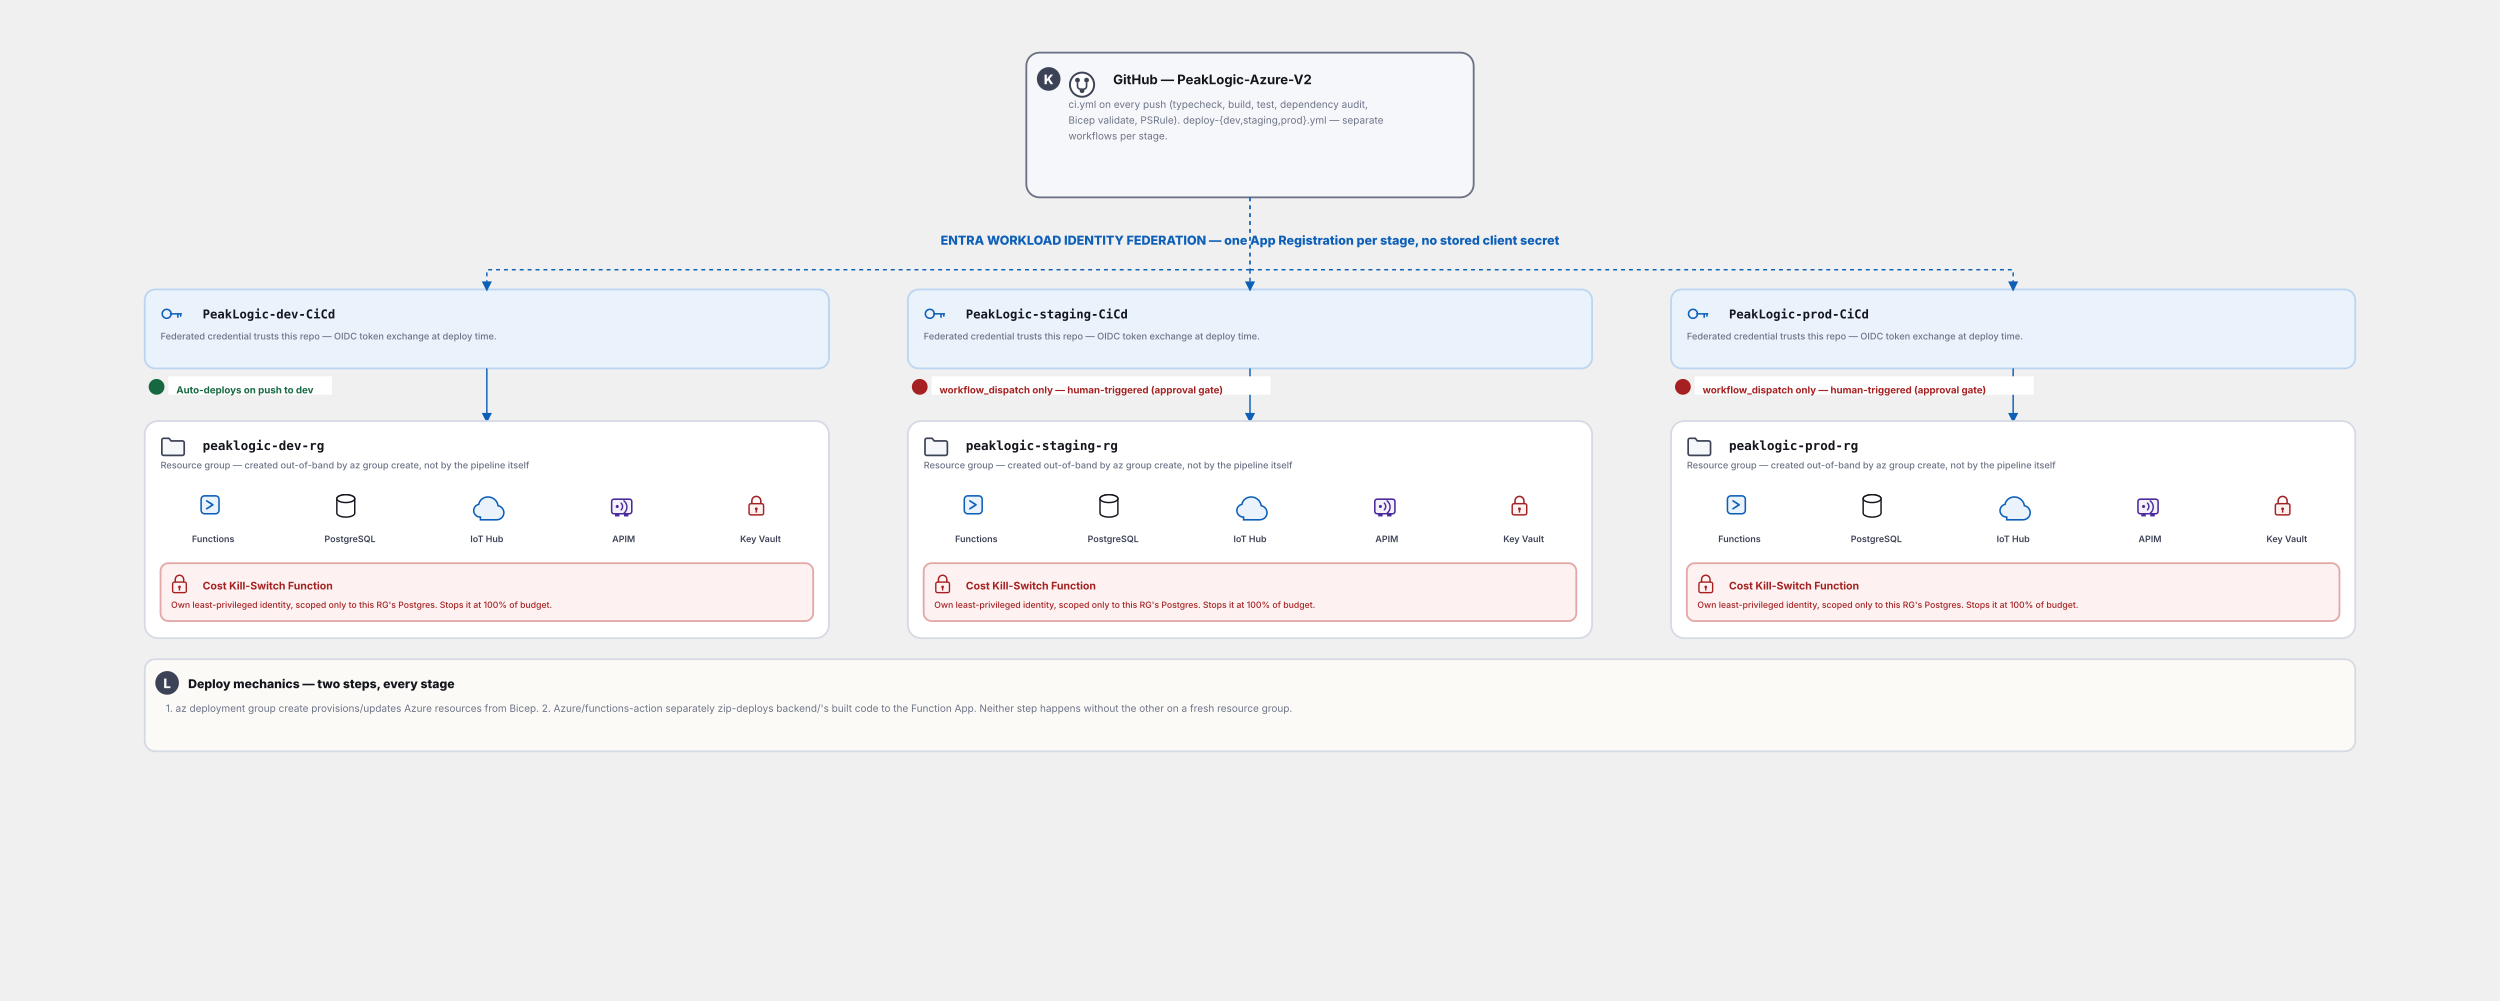
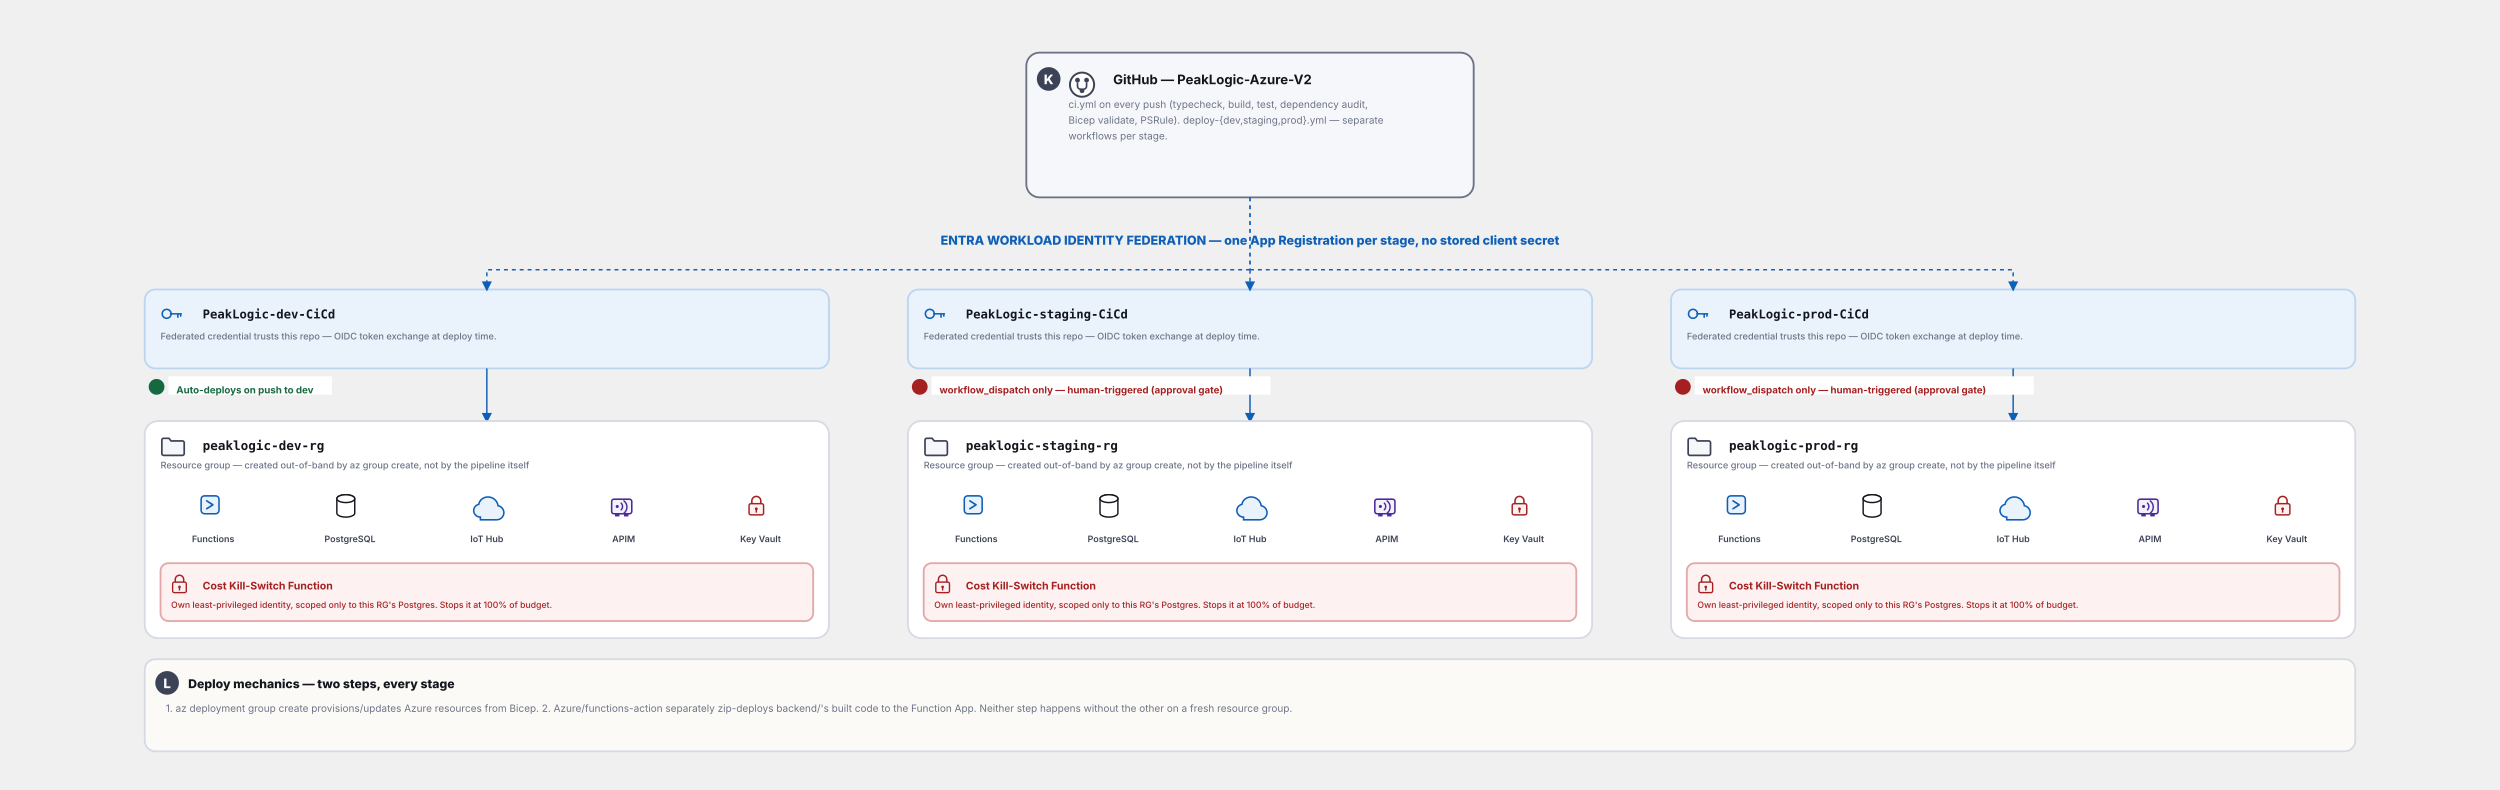
- <svg xmlns="http://www.w3.org/2000/svg" viewBox="0 0 1900 760" width="100%" style="display:block;background:#fff">
+ <svg xmlns="http://www.w3.org/2000/svg" viewBox="0 0 1900 600" width="100%" style="display:block;background:#fff">
  <defs>
    <marker id="arrow-3d4356" viewBox="0 0 10 10" refX="8" refY="5" markerWidth="7" markerHeight="7" orient="auto-start-reverse">
      <path d="M0 0 L10 5 L0 10 z" fill="#3d4356" />
    </marker>
    <marker id="arrow-0d5fb8" viewBox="0 0 10 10" refX="8" refY="5" markerWidth="7" markerHeight="7" orient="auto-start-reverse">
      <path d="M0 0 L10 5 L0 10 z" fill="#0d5fb8" />
    </marker>
    <marker id="arrow-4c2a9c" viewBox="0 0 10 10" refX="8" refY="5" markerWidth="7" markerHeight="7" orient="auto-start-reverse">
      <path d="M0 0 L10 5 L0 10 z" fill="#4c2a9c" />
    </marker>
    <marker id="arrow-15683f" viewBox="0 0 10 10" refX="8" refY="5" markerWidth="7" markerHeight="7" orient="auto-start-reverse">
      <path d="M0 0 L10 5 L0 10 z" fill="#15683f" />
    </marker>
    <marker id="arrow-a52020" viewBox="0 0 10 10" refX="8" refY="5" markerWidth="7" markerHeight="7" orient="auto-start-reverse">
      <path d="M0 0 L10 5 L0 10 z" fill="#a52020" />
    </marker>
    <marker id="arrow-6b7285" viewBox="0 0 10 10" refX="8" refY="5" markerWidth="7" markerHeight="7" orient="auto-start-reverse">
      <path d="M0 0 L10 5 L0 10 z" fill="#6b7285" />
    </marker>
  </defs>
  <rect x="780" y="40" width="340" height="110" rx="10" fill="#f6f7fa" stroke="#6b7285" stroke-width="1.4" />
  <g>
    <circle cx="797" cy="60" r="9" fill="#3d4356" />
    <text x="797" y="64" font-family="'Inter','Segoe UI',sans-serif" font-size="10" font-weight="800" fill="#fff" text-anchor="middle">K</text>
  </g>
  <g transform="translate(812,54) scale(1.15)">
    <circle cx="9" cy="9" r="8" fill="#fff" stroke="#3d4356" stroke-width="1.3" />
    <circle cx="6" cy="6" r="1.6" fill="#3d4356" />
    <circle cx="12" cy="6" r="1.6" fill="#3d4356" />
    <circle cx="9" cy="13" r="1.6" fill="#3d4356" />
    <path d="M6 7.5V10a2 2 0 0 0 2 2h.3M12 7.5V10a2 2 0 0 1-2 2h-.3" fill="none" stroke="#3d4356" stroke-width="1.1" />
  </g>
  <text x="846" y="64" font-family="'Inter','Segoe UI',sans-serif" font-size="10" font-weight="700" fill="#14161d" text-anchor="start">GitHub — PeakLogic-Azure-V2</text>
  <text x="812" y="82" font-family="'Inter','Segoe UI',sans-serif" font-size="7.6" fill="#6b7285">ci.yml on every push (typecheck, build, test, dependency audit,</text>
  <text x="812" y="94" font-family="'Inter','Segoe UI',sans-serif" font-size="7.6" fill="#6b7285">Bicep validate, PSRule). deploy-{dev,staging,prod}.yml — separate</text>
  <text x="812" y="106" font-family="'Inter','Segoe UI',sans-serif" font-size="7.6" fill="#6b7285">workflows per stage.</text>
  <text x="950" y="186" font-family="'Inter','Segoe UI',sans-serif" font-size="9.5" font-weight="800" fill="#0d5fb8" text-anchor="middle">ENTRA WORKLOAD IDENTITY FEDERATION — one App Registration per stage, no stored client secret</text>
  <path d="M 950 150 L 950 205 L 950 205" fill="none" stroke="#0d5fb8" stroke-width="1.3" stroke-dasharray="3 3" />
  <rect x="110" y="220" width="520" height="60" rx="8" fill="#eaf2fc" stroke="#bcd6f2" stroke-width="1.4" />
  <g transform="translate(122,230) scale(0.85)">
    <circle cx="5.5" cy="10" r="4" fill="#eaf2fc" stroke="#0d5fb8" stroke-width="1.4" />
    <path d="M9 10h9.5M15.5 10v3M18 10v2" stroke="#0d5fb8" stroke-width="1.4" stroke-linecap="round" />
  </g>
  <text x="154" y="242" font-family="'SF Mono','Cascadia Mono',Consolas,monospace" font-size="9.3" font-weight="700" fill="#14161d" text-anchor="start">PeakLogic-dev-CiCd</text>
  <text x="122" y="258" font-family="'Inter','Segoe UI',sans-serif" font-size="7" font-weight="500" fill="#6b7285" text-anchor="start">Federated credential trusts this repo — OIDC token exchange at deploy time.</text>
  <path d="M 950 205 L 370 205 L 370 220" fill="none" stroke="#0d5fb8" stroke-width="1.1" stroke-dasharray="3 3" marker-end="url(#arrow-0d5fb8)" />
  <path d="M 370 280 L 370 320" fill="none" stroke="#0d5fb8" stroke-width="1.1" marker-end="url(#arrow-0d5fb8)" />
  <rect x="128" y="286" width="124.2" height="14" fill="#fff" />
  <circle cx="119" cy="294" r="6" fill="#15683f" />
  <text x="134" y="299" font-family="'Inter','Segoe UI',sans-serif" font-size="7.4" font-weight="700" fill="#15683f" text-anchor="start">Auto-deploys on push to dev</text>
  <rect x="110" y="320" width="520" height="165" rx="10" fill="#fff" stroke="#d6dae4" stroke-width="1.4" />
  <g transform="translate(122,330) scale(1)">
    <path d="M1 4.5c0-.8.6-1.4 1.4-1.4h4l1.6 2h8.6c.8 0 1.4.6 1.4 1.4v8.2c0 .8-.6 1.4-1.4 1.4H2.4C1.6 16.1 1 15.5 1 14.7V4.5z" fill="#f6f7fa" stroke="#3d4356" stroke-width="1.3" />
  </g>
  <text x="154" y="342" font-family="'SF Mono','Cascadia Mono',Consolas,monospace" font-size="9.6" font-weight="700" fill="#14161d" text-anchor="start">peaklogic-dev-rg</text>
  <text x="122" y="356" font-family="'Inter','Segoe UI',sans-serif" font-size="7" font-weight="500" fill="#6b7285" text-anchor="start">Resource group — created out-of-band by az group create, not by the pipeline itself</text>
  <g transform="translate(152,376) scale(0.85)">
    <rect x="1" y="1" width="16" height="16" rx="3" fill="#eaf2fc" stroke="#0d5fb8" stroke-width="1.4" />
    <path d="M6 5.5 L11.5 9 L6 12.5" fill="none" stroke="#0d5fb8" stroke-width="1.5" stroke-linecap="round" stroke-linejoin="round" />
  </g>
  <text x="162" y="412" font-family="'Inter','Segoe UI',sans-serif" font-size="6.8" font-weight="600" fill="#3d4356" text-anchor="middle">Functions</text>
  <g transform="translate(256,376) scale(0.85)">
    <path d="M0 3.5C0 1.6 3.6 0 8 0s8 1.6 8 3.5v13C16 18.4 12.4 20 8 20S0 18.4 0 16.5v-13z" fill="#ffffff" stroke="#14161d" stroke-width="1.3" />
    <ellipse cx="8" cy="3.5" rx="8" ry="3.5" fill="#ffffff" stroke="#14161d" stroke-width="1.3" />
  </g>
  <text x="266" y="412" font-family="'Inter','Segoe UI',sans-serif" font-size="6.8" font-weight="600" fill="#3d4356" text-anchor="middle">PostgreSQL</text>
  <g transform="translate(360,376) scale(0.85)">
    <path d="M6 20c-3.3 0-6-2.6-6-5.8 0-2.7 1.9-5 4.5-5.6C5.2 4.7 8.7 2 12.8 2c4.6 0 8.4 3.4 9 7.8 3 .6 5.2 3.2 5.2 6.3 0 3.5-2.9 6.3-6.5 6.3H6z" fill="#eaf2fc" stroke="#0d5fb8" stroke-width="1.4" />
  </g>
  <text x="370" y="412" font-family="'Inter','Segoe UI',sans-serif" font-size="6.8" font-weight="600" fill="#3d4356" text-anchor="middle">IoT Hub</text>
  <g transform="translate(464,376) scale(0.85)">
    <rect x="1" y="4" width="18" height="13" rx="2" fill="#f3f1fa" stroke="#4c2a9c" stroke-width="1.4" />
    <circle cx="6" cy="10.5" r="1.4" fill="#4c2a9c" />
    <path d="M9.5 7.5a4.2 4.2 0 0 1 0 6" fill="none" stroke="#4c2a9c" stroke-width="1.3" stroke-linecap="round" />
    <path d="M12 5.5a7 7 0 0 1 0 11" fill="none" stroke="#4c2a9c" stroke-width="1.3" stroke-linecap="round" />
    <rect x="4" y="17" width="4" height="2.4" fill="#4c2a9c" />
    <rect x="12" y="17" width="4" height="2.4" fill="#4c2a9c" />
  </g>
  <text x="474" y="412" font-family="'Inter','Segoe UI',sans-serif" font-size="6.8" font-weight="600" fill="#3d4356" text-anchor="middle">APIM</text>
  <g transform="translate(568,376) scale(0.85)">
    <rect x="1.5" y="8" width="13" height="10" rx="1.6" fill="#fdf1f1" stroke="#a52020" stroke-width="1.3" />
    <path d="M4 8V5.5a4 4 0 0 1 8 0V8" fill="none" stroke="#a52020" stroke-width="1.4" />
    <circle cx="8" cy="12.6" r="1.3" fill="#a52020" />
    <rect x="7.35" y="13.4" width="1.3" height="2.6" fill="#a52020" />
  </g>
  <text x="578" y="412" font-family="'Inter','Segoe UI',sans-serif" font-size="6.8" font-weight="600" fill="#3d4356" text-anchor="middle">Key Vault</text>
  <rect x="122" y="428" width="496" height="44" rx="6" fill="#fdf1f1" stroke="#e3a8a8" stroke-width="1.4" />
  <g transform="translate(130,436) scale(0.8)">
    <rect x="1.5" y="8" width="13" height="10" rx="1.6" fill="#fdf1f1" stroke="#a52020" stroke-width="1.3" />
    <path d="M4 8V5.5a4 4 0 0 1 8 0V8" fill="none" stroke="#a52020" stroke-width="1.4" />
    <circle cx="8" cy="12.6" r="1.3" fill="#a52020" />
    <rect x="7.35" y="13.4" width="1.3" height="2.6" fill="#a52020" />
  </g>
  <text x="154" y="448" font-family="'Inter','Segoe UI',sans-serif" font-size="8" font-weight="700" fill="#a52020" text-anchor="start">Cost Kill-Switch Function</text>
  <text x="130" y="462" font-family="'Inter','Segoe UI',sans-serif" font-size="6.6" font-weight="500" fill="#a52020" text-anchor="start">Own least-privileged identity, scoped only to this RG's Postgres. Stops it at 100% of budget.</text>
  <rect x="690" y="220" width="520" height="60" rx="8" fill="#eaf2fc" stroke="#bcd6f2" stroke-width="1.4" />
  <g transform="translate(702,230) scale(0.85)">
    <circle cx="5.5" cy="10" r="4" fill="#eaf2fc" stroke="#0d5fb8" stroke-width="1.4" />
    <path d="M9 10h9.5M15.5 10v3M18 10v2" stroke="#0d5fb8" stroke-width="1.4" stroke-linecap="round" />
  </g>
  <text x="734" y="242" font-family="'SF Mono','Cascadia Mono',Consolas,monospace" font-size="9.3" font-weight="700" fill="#14161d" text-anchor="start">PeakLogic-staging-CiCd</text>
  <text x="702" y="258" font-family="'Inter','Segoe UI',sans-serif" font-size="7" font-weight="500" fill="#6b7285" text-anchor="start">Federated credential trusts this repo — OIDC token exchange at deploy time.</text>
  <path d="M 950 205 L 950 205 L 950 220" fill="none" stroke="#0d5fb8" stroke-width="1.1" stroke-dasharray="3 3" marker-end="url(#arrow-0d5fb8)" />
  <path d="M 950 280 L 950 320" fill="none" stroke="#0d5fb8" stroke-width="1.1" marker-end="url(#arrow-0d5fb8)" />
  <rect x="708" y="286" width="257.6" height="14" fill="#fff" />
  <circle cx="699" cy="294" r="6" fill="#a52020" />
  <text x="714" y="299" font-family="'Inter','Segoe UI',sans-serif" font-size="7.4" font-weight="700" fill="#a52020" text-anchor="start">workflow_dispatch only — human-triggered (approval gate)</text>
  <rect x="690" y="320" width="520" height="165" rx="10" fill="#fff" stroke="#d6dae4" stroke-width="1.4" />
  <g transform="translate(702,330) scale(1)">
    <path d="M1 4.5c0-.8.6-1.4 1.4-1.4h4l1.6 2h8.6c.8 0 1.4.6 1.4 1.4v8.2c0 .8-.6 1.4-1.4 1.4H2.4C1.6 16.1 1 15.5 1 14.7V4.5z" fill="#f6f7fa" stroke="#3d4356" stroke-width="1.3" />
  </g>
  <text x="734" y="342" font-family="'SF Mono','Cascadia Mono',Consolas,monospace" font-size="9.6" font-weight="700" fill="#14161d" text-anchor="start">peaklogic-staging-rg</text>
  <text x="702" y="356" font-family="'Inter','Segoe UI',sans-serif" font-size="7" font-weight="500" fill="#6b7285" text-anchor="start">Resource group — created out-of-band by az group create, not by the pipeline itself</text>
  <g transform="translate(732,376) scale(0.85)">
    <rect x="1" y="1" width="16" height="16" rx="3" fill="#eaf2fc" stroke="#0d5fb8" stroke-width="1.4" />
    <path d="M6 5.5 L11.5 9 L6 12.5" fill="none" stroke="#0d5fb8" stroke-width="1.5" stroke-linecap="round" stroke-linejoin="round" />
  </g>
  <text x="742" y="412" font-family="'Inter','Segoe UI',sans-serif" font-size="6.8" font-weight="600" fill="#3d4356" text-anchor="middle">Functions</text>
  <g transform="translate(836,376) scale(0.85)">
    <path d="M0 3.5C0 1.6 3.6 0 8 0s8 1.6 8 3.5v13C16 18.4 12.4 20 8 20S0 18.4 0 16.5v-13z" fill="#ffffff" stroke="#14161d" stroke-width="1.3" />
    <ellipse cx="8" cy="3.5" rx="8" ry="3.5" fill="#ffffff" stroke="#14161d" stroke-width="1.3" />
  </g>
  <text x="846" y="412" font-family="'Inter','Segoe UI',sans-serif" font-size="6.8" font-weight="600" fill="#3d4356" text-anchor="middle">PostgreSQL</text>
  <g transform="translate(940,376) scale(0.85)">
    <path d="M6 20c-3.3 0-6-2.6-6-5.8 0-2.7 1.9-5 4.5-5.6C5.2 4.7 8.7 2 12.8 2c4.6 0 8.4 3.4 9 7.8 3 .6 5.2 3.2 5.2 6.3 0 3.5-2.9 6.3-6.5 6.3H6z" fill="#eaf2fc" stroke="#0d5fb8" stroke-width="1.4" />
  </g>
  <text x="950" y="412" font-family="'Inter','Segoe UI',sans-serif" font-size="6.8" font-weight="600" fill="#3d4356" text-anchor="middle">IoT Hub</text>
  <g transform="translate(1044,376) scale(0.85)">
    <rect x="1" y="4" width="18" height="13" rx="2" fill="#f3f1fa" stroke="#4c2a9c" stroke-width="1.4" />
    <circle cx="6" cy="10.5" r="1.4" fill="#4c2a9c" />
    <path d="M9.5 7.5a4.2 4.2 0 0 1 0 6" fill="none" stroke="#4c2a9c" stroke-width="1.3" stroke-linecap="round" />
    <path d="M12 5.5a7 7 0 0 1 0 11" fill="none" stroke="#4c2a9c" stroke-width="1.3" stroke-linecap="round" />
    <rect x="4" y="17" width="4" height="2.4" fill="#4c2a9c" />
    <rect x="12" y="17" width="4" height="2.4" fill="#4c2a9c" />
  </g>
  <text x="1054" y="412" font-family="'Inter','Segoe UI',sans-serif" font-size="6.8" font-weight="600" fill="#3d4356" text-anchor="middle">APIM</text>
  <g transform="translate(1148,376) scale(0.85)">
    <rect x="1.5" y="8" width="13" height="10" rx="1.6" fill="#fdf1f1" stroke="#a52020" stroke-width="1.3" />
    <path d="M4 8V5.5a4 4 0 0 1 8 0V8" fill="none" stroke="#a52020" stroke-width="1.4" />
    <circle cx="8" cy="12.6" r="1.3" fill="#a52020" />
    <rect x="7.35" y="13.4" width="1.3" height="2.6" fill="#a52020" />
  </g>
  <text x="1158" y="412" font-family="'Inter','Segoe UI',sans-serif" font-size="6.8" font-weight="600" fill="#3d4356" text-anchor="middle">Key Vault</text>
  <rect x="702" y="428" width="496" height="44" rx="6" fill="#fdf1f1" stroke="#e3a8a8" stroke-width="1.4" />
  <g transform="translate(710,436) scale(0.8)">
    <rect x="1.5" y="8" width="13" height="10" rx="1.6" fill="#fdf1f1" stroke="#a52020" stroke-width="1.3" />
    <path d="M4 8V5.5a4 4 0 0 1 8 0V8" fill="none" stroke="#a52020" stroke-width="1.4" />
    <circle cx="8" cy="12.6" r="1.3" fill="#a52020" />
    <rect x="7.35" y="13.4" width="1.3" height="2.6" fill="#a52020" />
  </g>
  <text x="734" y="448" font-family="'Inter','Segoe UI',sans-serif" font-size="8" font-weight="700" fill="#a52020" text-anchor="start">Cost Kill-Switch Function</text>
  <text x="710" y="462" font-family="'Inter','Segoe UI',sans-serif" font-size="6.6" font-weight="500" fill="#a52020" text-anchor="start">Own least-privileged identity, scoped only to this RG's Postgres. Stops it at 100% of budget.</text>
  <rect x="1270" y="220" width="520" height="60" rx="8" fill="#eaf2fc" stroke="#bcd6f2" stroke-width="1.4" />
  <g transform="translate(1282,230) scale(0.85)">
    <circle cx="5.5" cy="10" r="4" fill="#eaf2fc" stroke="#0d5fb8" stroke-width="1.4" />
    <path d="M9 10h9.5M15.5 10v3M18 10v2" stroke="#0d5fb8" stroke-width="1.4" stroke-linecap="round" />
  </g>
  <text x="1314" y="242" font-family="'SF Mono','Cascadia Mono',Consolas,monospace" font-size="9.3" font-weight="700" fill="#14161d" text-anchor="start">PeakLogic-prod-CiCd</text>
  <text x="1282" y="258" font-family="'Inter','Segoe UI',sans-serif" font-size="7" font-weight="500" fill="#6b7285" text-anchor="start">Federated credential trusts this repo — OIDC token exchange at deploy time.</text>
  <path d="M 950 205 L 1530 205 L 1530 220" fill="none" stroke="#0d5fb8" stroke-width="1.1" stroke-dasharray="3 3" marker-end="url(#arrow-0d5fb8)" />
  <path d="M 1530 280 L 1530 320" fill="none" stroke="#0d5fb8" stroke-width="1.1" marker-end="url(#arrow-0d5fb8)" />
  <rect x="1288" y="286" width="257.6" height="14" fill="#fff" />
  <circle cx="1279" cy="294" r="6" fill="#a52020" />
  <text x="1294" y="299" font-family="'Inter','Segoe UI',sans-serif" font-size="7.4" font-weight="700" fill="#a52020" text-anchor="start">workflow_dispatch only — human-triggered (approval gate)</text>
  <rect x="1270" y="320" width="520" height="165" rx="10" fill="#fff" stroke="#d6dae4" stroke-width="1.4" />
  <g transform="translate(1282,330) scale(1)">
    <path d="M1 4.5c0-.8.6-1.4 1.4-1.4h4l1.6 2h8.6c.8 0 1.4.6 1.4 1.4v8.2c0 .8-.6 1.4-1.4 1.4H2.4C1.6 16.1 1 15.5 1 14.7V4.5z" fill="#f6f7fa" stroke="#3d4356" stroke-width="1.3" />
  </g>
  <text x="1314" y="342" font-family="'SF Mono','Cascadia Mono',Consolas,monospace" font-size="9.6" font-weight="700" fill="#14161d" text-anchor="start">peaklogic-prod-rg</text>
  <text x="1282" y="356" font-family="'Inter','Segoe UI',sans-serif" font-size="7" font-weight="500" fill="#6b7285" text-anchor="start">Resource group — created out-of-band by az group create, not by the pipeline itself</text>
  <g transform="translate(1312,376) scale(0.85)">
    <rect x="1" y="1" width="16" height="16" rx="3" fill="#eaf2fc" stroke="#0d5fb8" stroke-width="1.4" />
    <path d="M6 5.5 L11.5 9 L6 12.5" fill="none" stroke="#0d5fb8" stroke-width="1.5" stroke-linecap="round" stroke-linejoin="round" />
  </g>
  <text x="1322" y="412" font-family="'Inter','Segoe UI',sans-serif" font-size="6.8" font-weight="600" fill="#3d4356" text-anchor="middle">Functions</text>
  <g transform="translate(1416,376) scale(0.85)">
    <path d="M0 3.5C0 1.6 3.6 0 8 0s8 1.6 8 3.5v13C16 18.4 12.4 20 8 20S0 18.4 0 16.5v-13z" fill="#ffffff" stroke="#14161d" stroke-width="1.3" />
    <ellipse cx="8" cy="3.5" rx="8" ry="3.5" fill="#ffffff" stroke="#14161d" stroke-width="1.3" />
  </g>
  <text x="1426" y="412" font-family="'Inter','Segoe UI',sans-serif" font-size="6.8" font-weight="600" fill="#3d4356" text-anchor="middle">PostgreSQL</text>
  <g transform="translate(1520,376) scale(0.85)">
    <path d="M6 20c-3.3 0-6-2.6-6-5.8 0-2.7 1.9-5 4.5-5.6C5.2 4.7 8.7 2 12.8 2c4.6 0 8.4 3.4 9 7.8 3 .6 5.2 3.2 5.2 6.3 0 3.5-2.9 6.3-6.5 6.3H6z" fill="#eaf2fc" stroke="#0d5fb8" stroke-width="1.4" />
  </g>
  <text x="1530" y="412" font-family="'Inter','Segoe UI',sans-serif" font-size="6.8" font-weight="600" fill="#3d4356" text-anchor="middle">IoT Hub</text>
  <g transform="translate(1624,376) scale(0.85)">
    <rect x="1" y="4" width="18" height="13" rx="2" fill="#f3f1fa" stroke="#4c2a9c" stroke-width="1.4" />
    <circle cx="6" cy="10.5" r="1.4" fill="#4c2a9c" />
    <path d="M9.5 7.5a4.2 4.2 0 0 1 0 6" fill="none" stroke="#4c2a9c" stroke-width="1.3" stroke-linecap="round" />
    <path d="M12 5.5a7 7 0 0 1 0 11" fill="none" stroke="#4c2a9c" stroke-width="1.3" stroke-linecap="round" />
    <rect x="4" y="17" width="4" height="2.4" fill="#4c2a9c" />
    <rect x="12" y="17" width="4" height="2.4" fill="#4c2a9c" />
  </g>
  <text x="1634" y="412" font-family="'Inter','Segoe UI',sans-serif" font-size="6.8" font-weight="600" fill="#3d4356" text-anchor="middle">APIM</text>
  <g transform="translate(1728,376) scale(0.85)">
    <rect x="1.5" y="8" width="13" height="10" rx="1.6" fill="#fdf1f1" stroke="#a52020" stroke-width="1.3" />
    <path d="M4 8V5.5a4 4 0 0 1 8 0V8" fill="none" stroke="#a52020" stroke-width="1.4" />
    <circle cx="8" cy="12.6" r="1.3" fill="#a52020" />
    <rect x="7.35" y="13.4" width="1.3" height="2.6" fill="#a52020" />
  </g>
  <text x="1738" y="412" font-family="'Inter','Segoe UI',sans-serif" font-size="6.8" font-weight="600" fill="#3d4356" text-anchor="middle">Key Vault</text>
  <rect x="1282" y="428" width="496" height="44" rx="6" fill="#fdf1f1" stroke="#e3a8a8" stroke-width="1.4" />
  <g transform="translate(1290,436) scale(0.8)">
    <rect x="1.5" y="8" width="13" height="10" rx="1.6" fill="#fdf1f1" stroke="#a52020" stroke-width="1.3" />
    <path d="M4 8V5.5a4 4 0 0 1 8 0V8" fill="none" stroke="#a52020" stroke-width="1.4" />
    <circle cx="8" cy="12.6" r="1.3" fill="#a52020" />
    <rect x="7.35" y="13.4" width="1.3" height="2.6" fill="#a52020" />
  </g>
  <text x="1314" y="448" font-family="'Inter','Segoe UI',sans-serif" font-size="8" font-weight="700" fill="#a52020" text-anchor="start">Cost Kill-Switch Function</text>
  <text x="1290" y="462" font-family="'Inter','Segoe UI',sans-serif" font-size="6.6" font-weight="500" fill="#a52020" text-anchor="start">Own least-privileged identity, scoped only to this RG's Postgres. Stops it at 100% of budget.</text>
  <rect x="110" y="501" width="1680" height="70" rx="8" fill="#fbfaf7" stroke="#d6dae4" stroke-width="1.4" />
  <g>
    <circle cx="127" cy="519" r="9" fill="#3d4356" />
    <text x="127" y="523" font-family="'Inter','Segoe UI',sans-serif" font-size="10" font-weight="800" fill="#fff" text-anchor="middle">L</text>
  </g>
  <text x="143" y="523" font-family="'Inter','Segoe UI',sans-serif" font-size="9.3" font-weight="800" fill="#14161d" text-anchor="start">Deploy mechanics — two steps, every stage</text>
  <text x="126" y="541" font-family="'Inter','Segoe UI',sans-serif" font-size="7.6" fill="#6b7285">1. az deployment group create provisions/updates Azure resources from Bicep.   2. Azure/functions-action separately zip-deploys backend/'s built code to the Function App. Neither step happens without the other on a fresh resource group.</text>
</svg>
